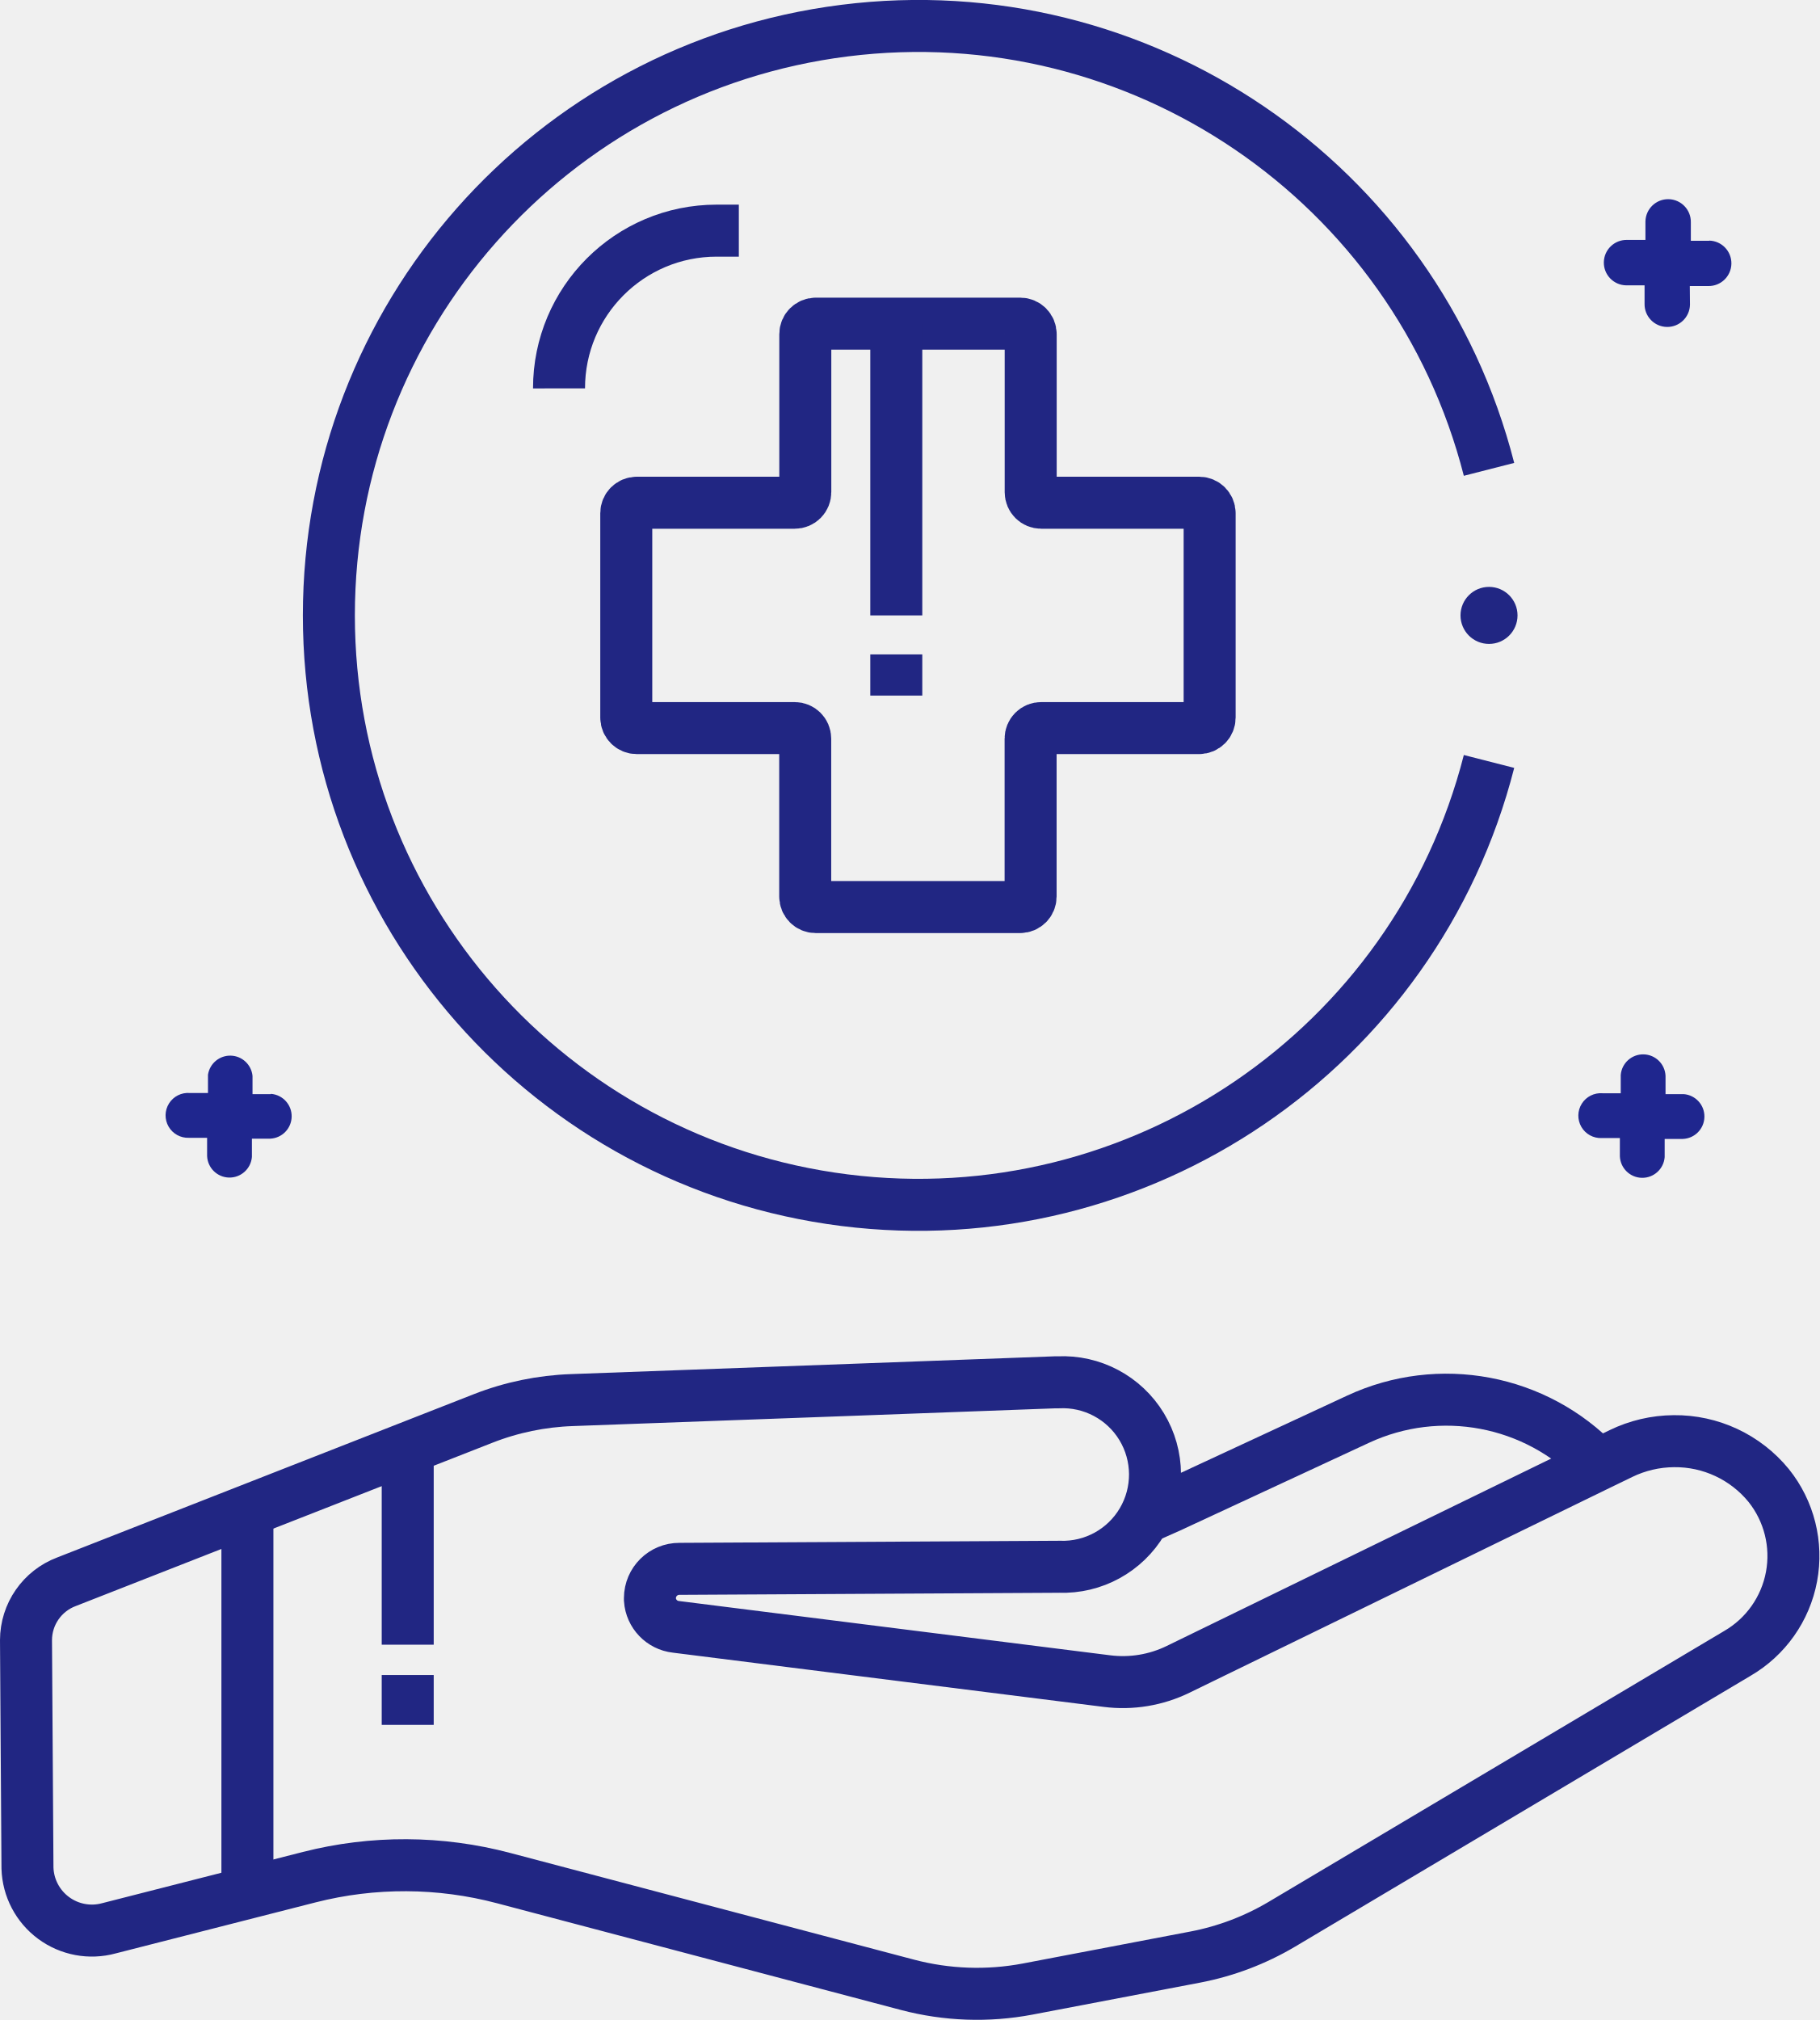
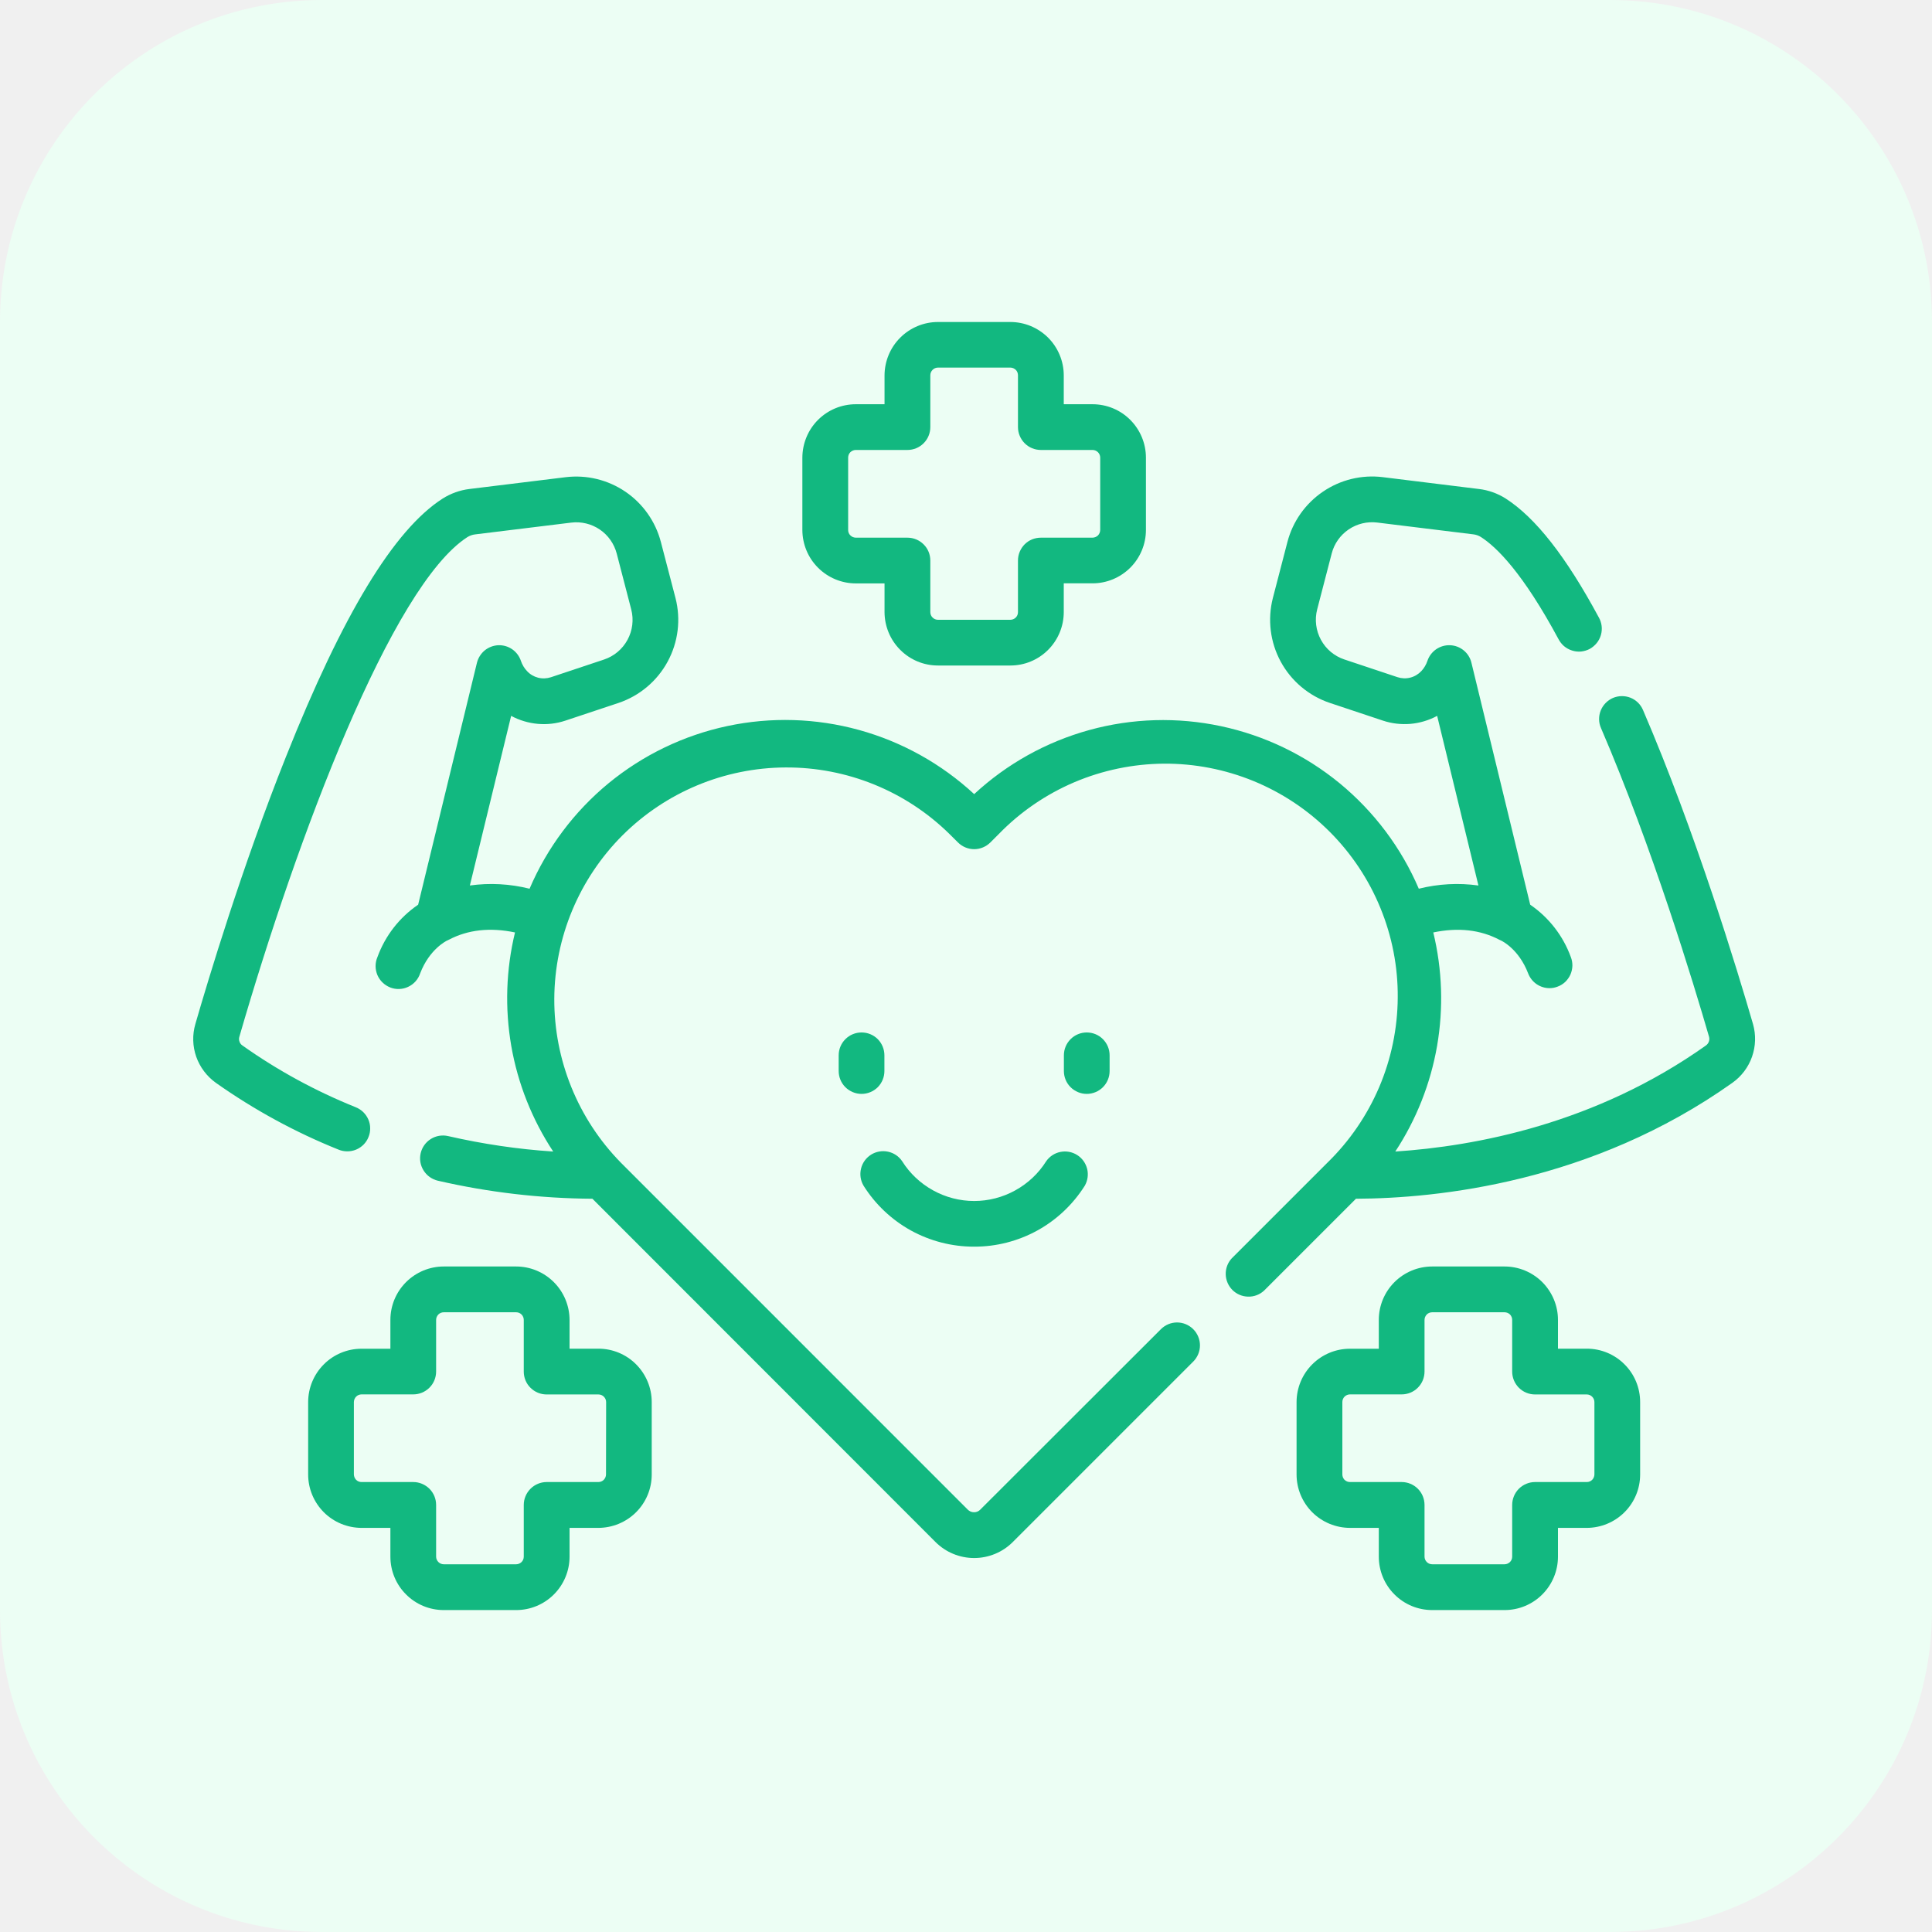
- <svg xmlns="http://www.w3.org/2000/svg" viewBox="0 0 210.01 233.05">
+ <svg xmlns="http://www.w3.org/2000/svg" width="30" height="30" viewBox="0 0 30 30" fill="none">
+   <rect width="30" height="30" rx="5" fill="#ECFEF4" />
+   <g clip-path="url(#clip0_1_313)">
+     <path d="M27.221 15.903C26.979 15.068 26.329 12.923 25.512 11.024C25.475 10.937 25.405 10.869 25.317 10.834C25.23 10.8 25.132 10.801 25.045 10.838C24.959 10.876 24.891 10.946 24.856 11.033C24.821 11.121 24.822 11.219 24.86 11.305C25.661 13.166 26.3 15.277 26.538 16.099C26.545 16.124 26.544 16.15 26.535 16.174C26.527 16.197 26.511 16.218 26.491 16.233C24.778 17.45 22.912 17.799 21.666 17.881C21.993 17.384 22.213 16.826 22.315 16.241C22.416 15.656 22.396 15.056 22.256 14.479C22.643 14.398 22.988 14.437 23.285 14.594C23.295 14.599 23.304 14.603 23.314 14.607L23.309 14.605C23.32 14.61 23.584 14.736 23.729 15.115C23.755 15.182 23.8 15.24 23.859 15.281C23.919 15.322 23.989 15.344 24.061 15.344C24.104 15.344 24.147 15.336 24.187 15.32C24.231 15.304 24.271 15.279 24.305 15.247C24.338 15.215 24.366 15.176 24.385 15.134C24.404 15.091 24.414 15.045 24.416 14.998C24.417 14.952 24.409 14.905 24.392 14.862C24.272 14.531 24.051 14.247 23.761 14.048L22.848 10.29C22.83 10.215 22.788 10.148 22.728 10.099C22.668 10.05 22.594 10.022 22.517 10.019C22.44 10.016 22.364 10.038 22.3 10.082C22.237 10.126 22.189 10.189 22.165 10.262C22.145 10.321 22.113 10.375 22.071 10.42C22.024 10.47 21.965 10.505 21.899 10.522C21.833 10.539 21.764 10.536 21.7 10.515L20.875 10.24C20.719 10.188 20.589 10.079 20.511 9.934C20.433 9.79 20.412 9.622 20.453 9.463L20.679 8.593C20.718 8.442 20.812 8.309 20.942 8.221C21.072 8.133 21.229 8.095 21.385 8.114L22.876 8.297C22.919 8.302 22.96 8.316 22.996 8.339C23.24 8.495 23.648 8.898 24.199 9.922C24.221 9.964 24.25 10.002 24.286 10.033C24.323 10.064 24.365 10.087 24.41 10.101C24.455 10.116 24.503 10.121 24.55 10.117C24.598 10.112 24.644 10.098 24.686 10.076C24.727 10.053 24.764 10.022 24.794 9.985C24.824 9.948 24.846 9.905 24.859 9.86C24.872 9.814 24.876 9.766 24.87 9.719C24.864 9.672 24.849 9.626 24.825 9.585C24.317 8.642 23.844 8.039 23.38 7.741C23.254 7.661 23.111 7.61 22.963 7.593L21.471 7.409C21.145 7.369 20.814 7.449 20.542 7.635C20.27 7.82 20.074 8.097 19.991 8.416L19.765 9.286C19.68 9.619 19.723 9.972 19.887 10.274C20.051 10.576 20.324 10.806 20.65 10.915L21.475 11.19C21.613 11.236 21.759 11.252 21.903 11.24C22.048 11.227 22.188 11.185 22.316 11.116L22.957 13.75C22.648 13.707 22.334 13.724 22.031 13.8C21.759 13.164 21.337 12.603 20.803 12.163C20.268 11.724 19.636 11.42 18.959 11.276C18.283 11.132 17.581 11.152 16.914 11.336C16.247 11.52 15.634 11.861 15.127 12.331C14.619 11.861 14.006 11.519 13.339 11.335C12.672 11.151 11.971 11.13 11.294 11.274C10.617 11.418 9.985 11.723 9.45 12.162C8.916 12.602 8.495 13.164 8.223 13.8C7.92 13.724 7.605 13.707 7.296 13.75L7.937 11.116C8.065 11.185 8.206 11.227 8.351 11.24C8.495 11.253 8.641 11.236 8.779 11.19L9.605 10.915C9.931 10.805 10.203 10.576 10.367 10.274C10.531 9.972 10.575 9.619 10.489 9.286L10.262 8.416C10.179 8.098 9.983 7.82 9.711 7.635C9.439 7.45 9.109 7.37 8.782 7.41L7.29 7.593C7.142 7.611 7 7.662 6.873 7.742C6.118 8.226 5.321 9.539 4.44 11.752C3.758 13.462 3.229 15.224 3.033 15.903C2.985 16.069 2.99 16.246 3.047 16.409C3.105 16.572 3.211 16.713 3.352 16.814C3.944 17.232 4.583 17.581 5.256 17.851C5.299 17.869 5.346 17.878 5.393 17.878C5.44 17.878 5.486 17.869 5.53 17.851C5.573 17.833 5.613 17.806 5.646 17.773C5.679 17.739 5.705 17.7 5.722 17.656C5.74 17.613 5.749 17.566 5.748 17.519C5.748 17.472 5.738 17.425 5.719 17.382C5.7 17.339 5.673 17.3 5.639 17.267C5.605 17.235 5.565 17.209 5.521 17.192C4.9 16.942 4.31 16.621 3.764 16.234C3.743 16.22 3.727 16.199 3.719 16.175C3.71 16.151 3.709 16.125 3.716 16.101C4.616 12.992 6.085 9.094 7.258 8.34C7.295 8.317 7.336 8.303 7.378 8.298L8.87 8.115C9.026 8.096 9.183 8.134 9.313 8.222C9.443 8.31 9.536 8.443 9.576 8.594L9.802 9.464C9.843 9.623 9.822 9.791 9.744 9.935C9.666 10.079 9.536 10.189 9.38 10.241L8.555 10.516C8.49 10.537 8.421 10.54 8.355 10.523C8.289 10.506 8.23 10.471 8.184 10.421C8.141 10.376 8.109 10.322 8.089 10.263C8.065 10.19 8.017 10.126 7.954 10.082C7.89 10.038 7.814 10.016 7.737 10.019C7.66 10.023 7.586 10.051 7.526 10.1C7.467 10.149 7.425 10.216 7.406 10.291L6.493 14.048C6.202 14.246 5.981 14.531 5.861 14.861C5.842 14.905 5.832 14.953 5.832 15.001C5.832 15.049 5.842 15.096 5.86 15.14C5.879 15.184 5.906 15.224 5.941 15.257C5.975 15.29 6.016 15.316 6.061 15.334C6.105 15.351 6.153 15.359 6.201 15.357C6.249 15.355 6.296 15.344 6.339 15.323C6.382 15.303 6.421 15.274 6.453 15.238C6.485 15.202 6.509 15.16 6.524 15.115C6.669 14.736 6.934 14.609 6.944 14.604L6.939 14.607C6.949 14.602 6.959 14.598 6.968 14.593C7.265 14.436 7.611 14.398 7.997 14.479C7.857 15.056 7.838 15.656 7.939 16.242C8.041 16.827 8.263 17.385 8.59 17.881C8.04 17.845 7.495 17.764 6.958 17.641C6.866 17.62 6.77 17.636 6.69 17.686C6.61 17.736 6.553 17.816 6.532 17.908C6.511 18 6.527 18.096 6.578 18.176C6.628 18.256 6.707 18.312 6.799 18.334C7.586 18.515 8.391 18.609 9.199 18.614L14.527 23.945C14.686 24.104 14.902 24.193 15.127 24.193C15.351 24.193 15.567 24.104 15.726 23.945L18.529 21.142C18.595 21.076 18.633 20.985 18.633 20.891C18.633 20.797 18.595 20.706 18.529 20.64C18.462 20.573 18.372 20.535 18.277 20.535C18.183 20.535 18.093 20.573 18.026 20.64L15.221 23.442C15.209 23.455 15.194 23.465 15.177 23.472C15.161 23.479 15.143 23.482 15.125 23.482C15.107 23.482 15.089 23.479 15.072 23.472C15.056 23.465 15.041 23.455 15.028 23.442L9.64 18.053C8.974 17.374 8.603 16.459 8.607 15.508C8.612 14.557 8.992 13.646 9.664 12.973C10.337 12.301 11.248 11.921 12.199 11.917C13.15 11.912 14.065 12.283 14.743 12.95L14.876 13.082C14.942 13.148 15.033 13.186 15.127 13.186C15.221 13.186 15.311 13.148 15.378 13.082L15.51 12.95C15.843 12.607 16.241 12.335 16.681 12.147C17.121 11.96 17.593 11.862 18.071 11.858C18.549 11.855 19.023 11.947 19.465 12.128C19.908 12.31 20.309 12.577 20.647 12.915C20.985 13.253 21.253 13.655 21.434 14.097C21.616 14.539 21.708 15.013 21.704 15.491C21.701 15.969 21.603 16.442 21.416 16.881C21.228 17.321 20.956 17.719 20.613 18.053L19.126 19.54C19.064 19.607 19.031 19.696 19.033 19.787C19.035 19.878 19.072 19.965 19.136 20.03C19.201 20.095 19.288 20.132 19.379 20.134C19.471 20.137 19.559 20.104 19.627 20.042L21.055 18.614C22.317 18.609 24.718 18.364 26.9 16.814C27.041 16.714 27.148 16.573 27.205 16.41C27.263 16.246 27.268 16.069 27.221 15.903Z" fill="#12B880" />
+     <path d="M13.288 9.059H13.735V9.505C13.736 9.725 13.823 9.936 13.979 10.091C14.134 10.247 14.345 10.334 14.564 10.334H15.689C15.909 10.334 16.119 10.247 16.275 10.091C16.43 9.936 16.518 9.725 16.518 9.505V9.058H16.965C17.185 9.058 17.395 8.97 17.551 8.815C17.706 8.66 17.794 8.449 17.794 8.229V7.106C17.794 6.886 17.706 6.675 17.551 6.52C17.396 6.364 17.185 6.277 16.965 6.277H16.518V5.829C16.518 5.609 16.43 5.398 16.275 5.243C16.119 5.088 15.909 5 15.689 5H14.564C14.345 5 14.134 5.088 13.979 5.243C13.823 5.398 13.736 5.609 13.735 5.829V6.277H13.288C13.069 6.277 12.858 6.364 12.702 6.52C12.547 6.675 12.46 6.886 12.459 7.106V8.23C12.46 8.45 12.547 8.661 12.703 8.816C12.858 8.971 13.069 9.059 13.288 9.059ZM13.17 7.106C13.17 7.074 13.182 7.044 13.204 7.022C13.227 7 13.257 6.987 13.288 6.987H14.091C14.185 6.987 14.275 6.95 14.342 6.883C14.409 6.816 14.446 6.726 14.446 6.632V5.827C14.446 5.795 14.459 5.765 14.481 5.743C14.503 5.721 14.533 5.708 14.564 5.708H15.689C15.72 5.708 15.75 5.721 15.773 5.743C15.795 5.765 15.807 5.795 15.807 5.827V6.632C15.807 6.726 15.845 6.816 15.911 6.883C15.978 6.95 16.068 6.987 16.163 6.987H16.965C16.997 6.987 17.027 7 17.049 7.022C17.071 7.044 17.084 7.074 17.084 7.106V8.23C17.083 8.262 17.071 8.292 17.049 8.314C17.026 8.336 16.997 8.348 16.965 8.349H16.163C16.116 8.349 16.07 8.358 16.027 8.375C15.983 8.393 15.944 8.419 15.911 8.452C15.878 8.485 15.852 8.525 15.834 8.568C15.816 8.611 15.807 8.657 15.807 8.704V9.505C15.807 9.537 15.795 9.567 15.773 9.589C15.751 9.611 15.72 9.624 15.689 9.624H14.564C14.533 9.624 14.503 9.611 14.481 9.589C14.458 9.567 14.446 9.537 14.446 9.505V8.704C14.446 8.61 14.409 8.519 14.342 8.453C14.275 8.386 14.185 8.349 14.091 8.349H13.288C13.257 8.348 13.227 8.336 13.205 8.314C13.182 8.292 13.17 8.262 13.17 8.23V7.106Z" fill="#12B880" />
+     <path d="M15.127 19.358C15.47 19.359 15.808 19.272 16.108 19.107C16.409 18.941 16.662 18.701 16.845 18.411C16.89 18.331 16.903 18.238 16.881 18.149C16.858 18.06 16.803 17.983 16.726 17.935C16.648 17.886 16.555 17.869 16.466 17.887C16.376 17.905 16.297 17.957 16.245 18.032C16.126 18.221 15.961 18.376 15.765 18.484C15.57 18.592 15.35 18.649 15.127 18.649C14.904 18.649 14.684 18.592 14.489 18.484C14.293 18.376 14.128 18.221 14.009 18.032C13.958 17.955 13.878 17.902 13.788 17.883C13.697 17.864 13.603 17.881 13.525 17.93C13.447 17.98 13.391 18.057 13.37 18.147C13.348 18.237 13.362 18.331 13.409 18.411C13.591 18.701 13.845 18.941 14.145 19.107C14.446 19.272 14.783 19.359 15.127 19.358Z" fill="#12B880" />
+     <path d="M13.733 16.631V16.387C13.733 16.293 13.696 16.203 13.63 16.136C13.563 16.069 13.473 16.032 13.378 16.032C13.284 16.032 13.194 16.069 13.127 16.136C13.06 16.203 13.023 16.293 13.023 16.387V16.631C13.023 16.725 13.06 16.815 13.127 16.882C13.194 16.948 13.284 16.986 13.378 16.986C13.473 16.986 13.563 16.948 13.63 16.882C13.696 16.815 13.733 16.725 13.733 16.631Z" fill="#12B880" />
+     <path d="M17.23 16.631V16.387C17.23 16.293 17.193 16.203 17.126 16.136C17.06 16.069 16.969 16.032 16.875 16.032C16.781 16.032 16.691 16.069 16.624 16.136C16.557 16.203 16.52 16.293 16.52 16.387V16.631C16.52 16.725 16.557 16.815 16.624 16.882C16.691 16.948 16.781 16.986 16.875 16.986C16.969 16.986 17.06 16.948 17.126 16.882C17.193 16.815 17.23 16.725 17.23 16.631Z" fill="#12B880" />
+     <path d="M9.291 20.942H8.844V20.495C8.843 20.275 8.756 20.065 8.6 19.909C8.445 19.754 8.234 19.666 8.015 19.666H6.89C6.671 19.666 6.46 19.754 6.305 19.909C6.149 20.065 6.062 20.275 6.062 20.495V20.943H5.614C5.394 20.943 5.183 21.03 5.028 21.186C4.873 21.341 4.785 21.552 4.785 21.772V22.896C4.785 23.116 4.873 23.326 5.028 23.482C5.183 23.637 5.394 23.724 5.614 23.725H6.062V24.172C6.062 24.392 6.149 24.603 6.305 24.758C6.46 24.914 6.671 25.001 6.89 25.001H8.015C8.235 25.001 8.445 24.914 8.601 24.758C8.756 24.603 8.844 24.392 8.844 24.172V23.725H9.291C9.511 23.724 9.722 23.637 9.877 23.482C10.033 23.326 10.12 23.116 10.12 22.896V21.77C10.12 21.551 10.032 21.34 9.877 21.185C9.722 21.029 9.511 20.942 9.291 20.942ZM9.41 22.895C9.41 22.926 9.397 22.956 9.375 22.979C9.353 23.001 9.323 23.013 9.291 23.013H8.489C8.395 23.013 8.304 23.051 8.238 23.117C8.171 23.184 8.133 23.274 8.133 23.369V24.172C8.133 24.203 8.121 24.233 8.099 24.255C8.076 24.277 8.046 24.29 8.015 24.29H6.89C6.859 24.29 6.829 24.277 6.807 24.255C6.785 24.233 6.772 24.203 6.772 24.172V23.369C6.772 23.274 6.735 23.184 6.668 23.117C6.601 23.051 6.511 23.013 6.417 23.013H5.614C5.582 23.013 5.552 23.001 5.53 22.979C5.508 22.956 5.496 22.926 5.495 22.895V21.771C5.496 21.739 5.508 21.709 5.53 21.687C5.552 21.665 5.582 21.652 5.614 21.652H6.417C6.511 21.652 6.601 21.615 6.668 21.548C6.735 21.482 6.772 21.391 6.772 21.297V20.495C6.772 20.464 6.785 20.434 6.807 20.411C6.829 20.389 6.859 20.377 6.89 20.377H8.015C8.046 20.377 8.076 20.389 8.098 20.411C8.121 20.434 8.133 20.464 8.133 20.495V21.298C8.133 21.392 8.17 21.483 8.237 21.549C8.304 21.616 8.394 21.653 8.488 21.653H9.294C9.325 21.653 9.355 21.666 9.377 21.688C9.399 21.71 9.412 21.74 9.412 21.772L9.41 22.895Z" fill="#12B880" />
+     <path d="M24.64 20.942H24.192V20.495C24.192 20.275 24.104 20.065 23.949 19.909C23.793 19.754 23.583 19.666 23.363 19.666H22.239C22.019 19.666 21.808 19.754 21.653 19.909C21.497 20.065 21.41 20.275 21.41 20.495V20.943H20.962C20.742 20.943 20.532 21.03 20.376 21.186C20.221 21.341 20.133 21.552 20.133 21.772V22.896C20.133 23.116 20.221 23.326 20.376 23.482C20.532 23.637 20.742 23.724 20.962 23.725H21.41V24.172C21.41 24.392 21.497 24.603 21.653 24.758C21.808 24.914 22.019 25.001 22.239 25.001H23.363C23.583 25.001 23.793 24.914 23.949 24.758C24.104 24.603 24.192 24.392 24.192 24.172V23.725H24.64C24.859 23.724 25.07 23.637 25.225 23.482C25.381 23.326 25.468 23.116 25.468 22.896V21.771C25.468 21.551 25.381 21.34 25.225 21.185C25.07 21.029 24.859 20.942 24.64 20.942ZM24.758 22.895C24.758 22.926 24.745 22.956 24.723 22.979C24.701 23.001 24.671 23.013 24.64 23.013H23.837C23.742 23.013 23.652 23.051 23.585 23.117C23.519 23.184 23.481 23.274 23.481 23.369V24.172C23.481 24.203 23.469 24.233 23.447 24.255C23.424 24.277 23.394 24.29 23.363 24.29H22.239C22.207 24.29 22.177 24.277 22.155 24.255C22.133 24.233 22.12 24.203 22.12 24.172V23.369C22.12 23.274 22.083 23.184 22.016 23.117C21.95 23.051 21.859 23.013 21.765 23.013H20.962C20.931 23.013 20.901 23.001 20.878 22.979C20.856 22.956 20.844 22.926 20.844 22.895V21.771C20.844 21.739 20.856 21.709 20.878 21.687C20.901 21.665 20.931 21.652 20.962 21.652H21.765C21.859 21.652 21.95 21.615 22.016 21.548C22.083 21.482 22.12 21.391 22.12 21.297V20.495C22.12 20.464 22.133 20.434 22.155 20.411C22.177 20.389 22.207 20.377 22.239 20.377H23.363C23.394 20.377 23.424 20.389 23.447 20.411C23.469 20.434 23.481 20.464 23.481 20.495V21.298C23.481 21.392 23.519 21.483 23.585 21.549C23.652 21.616 23.742 21.653 23.837 21.653H24.64C24.671 21.653 24.701 21.666 24.723 21.688C24.745 21.71 24.758 21.74 24.758 21.772V22.895Z" fill="#12B880" />
+   </g>
  <defs>
-     <style>.cls-1{fill:none;stroke:#212683;stroke-miterlimit:10;stroke-width:6px;}.cls-2{fill:#1f268e;}.cls-3{fill:#212683;}</style>
+     <clipPath id="clip0_1_313">
+       <rect width="24.253" height="20" fill="white" transform="translate(3 5)" />
+     </clipPath>
  </defs>
-   <g id="Layer_2" data-name="Layer 2">
-     <g id="Layer_1-2" data-name="Layer 1">
-       <path class="cls-1" d="M200.48,190.76,147.93,222a31,31,0,0,1-10,3.79l-19.34,3.69a31.45,31.45,0,0,1-13.87-.49L58.12,216.68a44.62,44.62,0,0,0-22.43-.11l-23.12,5.9a7.44,7.44,0,0,1-9.4-6.94L3,189.23a7.21,7.21,0,0,1,4.67-6.74l48.08-18.84A31,31,0,0,1,66,161.53l32.22-1.18,23.53-.87h.36a10.65,10.65,0,1,1,.14,21.28L78.41,181A3.39,3.39,0,0,0,75,184.37v.19a3.38,3.38,0,0,0,3,3.13l20.41,2.57,29.33,3.69a14.56,14.56,0,0,0,8.22-1.36L184.37,169l2.68-1.3a14.2,14.2,0,0,1,6.11-1.43,13.93,13.93,0,0,1,10.94,5.11A13,13,0,0,1,200.48,190.76Z" />
-       <path class="cls-1" d="M185.1,169.76c-.24-.28-.48-.55-.73-.81a24.16,24.16,0,0,0-27.66-5.21L135,173.82l-2.25,1" />
-       <path class="cls-1" d="M138.39,58H120.15a1.21,1.21,0,0,1-1.21-1.21V38.55a1.21,1.21,0,0,0-1.21-1.21H94.14a1.21,1.21,0,0,0-1.21,1.21V56.78A1.21,1.21,0,0,1,91.71,58H73.48a1.21,1.21,0,0,0-1.21,1.21V82.8A1.21,1.21,0,0,0,73.48,84H91.71a1.21,1.21,0,0,1,1.21,1.21v18.23a1.21,1.21,0,0,0,1.21,1.21h23.59a1.21,1.21,0,0,0,1.21-1.21V85.22A1.21,1.21,0,0,1,120.15,84h18.23a1.21,1.21,0,0,0,1.21-1.21V59.2A1.21,1.21,0,0,0,138.39,58Z" />
-       <path class="cls-1" d="M171.83,87.85a68,68,0,1,1,0-33.7" />
-       <path class="cls-2" d="M31.24,126.23l-2.1,0,0-2.1A2.59,2.59,0,0,0,24,124l0,2.1-2.1,0a2.59,2.59,0,1,0-.1,5.17l2.1,0,0,2.1a2.59,2.59,0,0,0,5.17.1l0-2.1,2.1,0a2.59,2.59,0,0,0,.1-5.17Z" />
-       <path class="cls-2" d="M194.3,126.23l-2.1,0,0-2.1a2.59,2.59,0,0,0-5.17-.1l0,2.1-2.1,0a2.59,2.59,0,1,0-.1,5.17l2.1,0,0,2.1a2.59,2.59,0,0,0,5.17.1l0-2.1,2.1,0a2.59,2.59,0,0,0,.1-5.17Z" />
-       <path class="cls-2" d="M197.25,27.78l-2.13,0,0-2.13a2.62,2.62,0,0,0-5.24-.1l0,2.13-2.13,0a2.62,2.62,0,1,0-.1,5.24l2.13,0,0,2.13a2.62,2.62,0,0,0,5.24.1L195,33l2.13,0a2.62,2.62,0,0,0,.1-5.24Z" />
-       <circle class="cls-3" cx="171.83" cy="71" r="3.29" />
-       <path class="cls-1" d="M85.26,26.61H82.7A18.19,18.19,0,0,0,64.51,44.81h0" />
-       <line class="cls-1" x1="103.43" y1="37.33" x2="103.43" y2="71" />
-       <line class="cls-1" x1="103.43" y1="75.5" x2="103.43" y2="80.25" />
-       <line class="cls-1" x1="28.55" y1="174.31" x2="28.55" y2="218.39" />
-       <line class="cls-1" x1="47.05" y1="167.06" x2="47.05" y2="189.75" />
-       <line class="cls-1" x1="47.05" y1="193.25" x2="47.05" y2="199" />
-     </g>
-   </g>
</svg>
